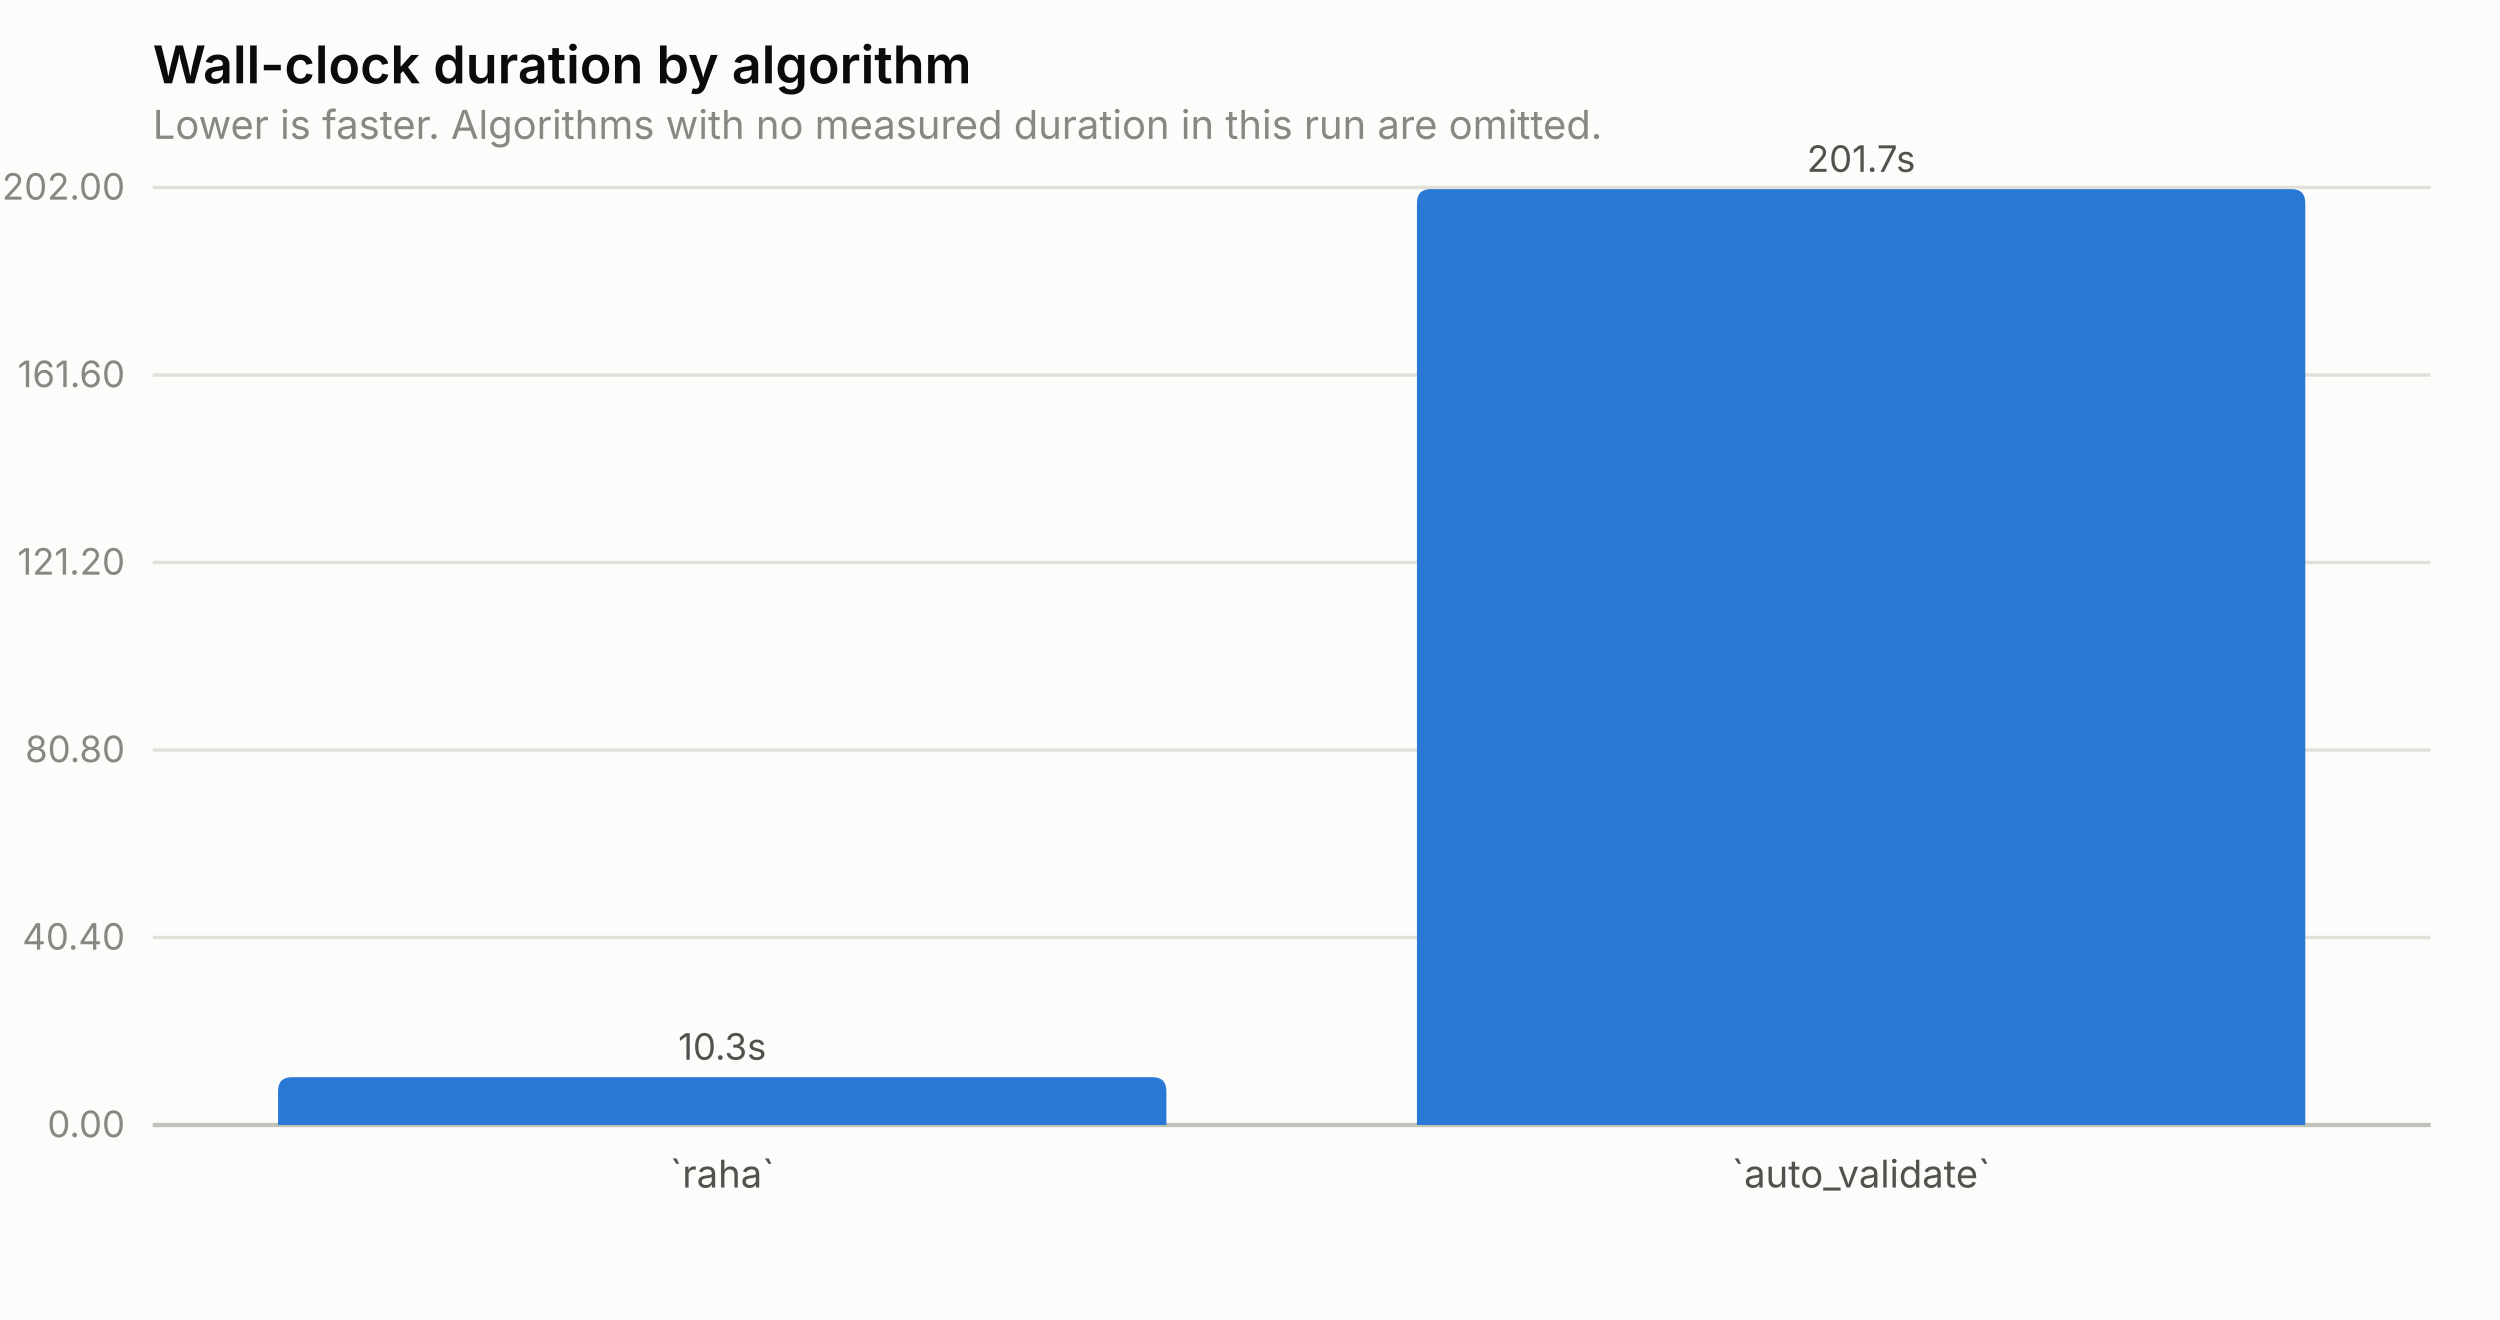
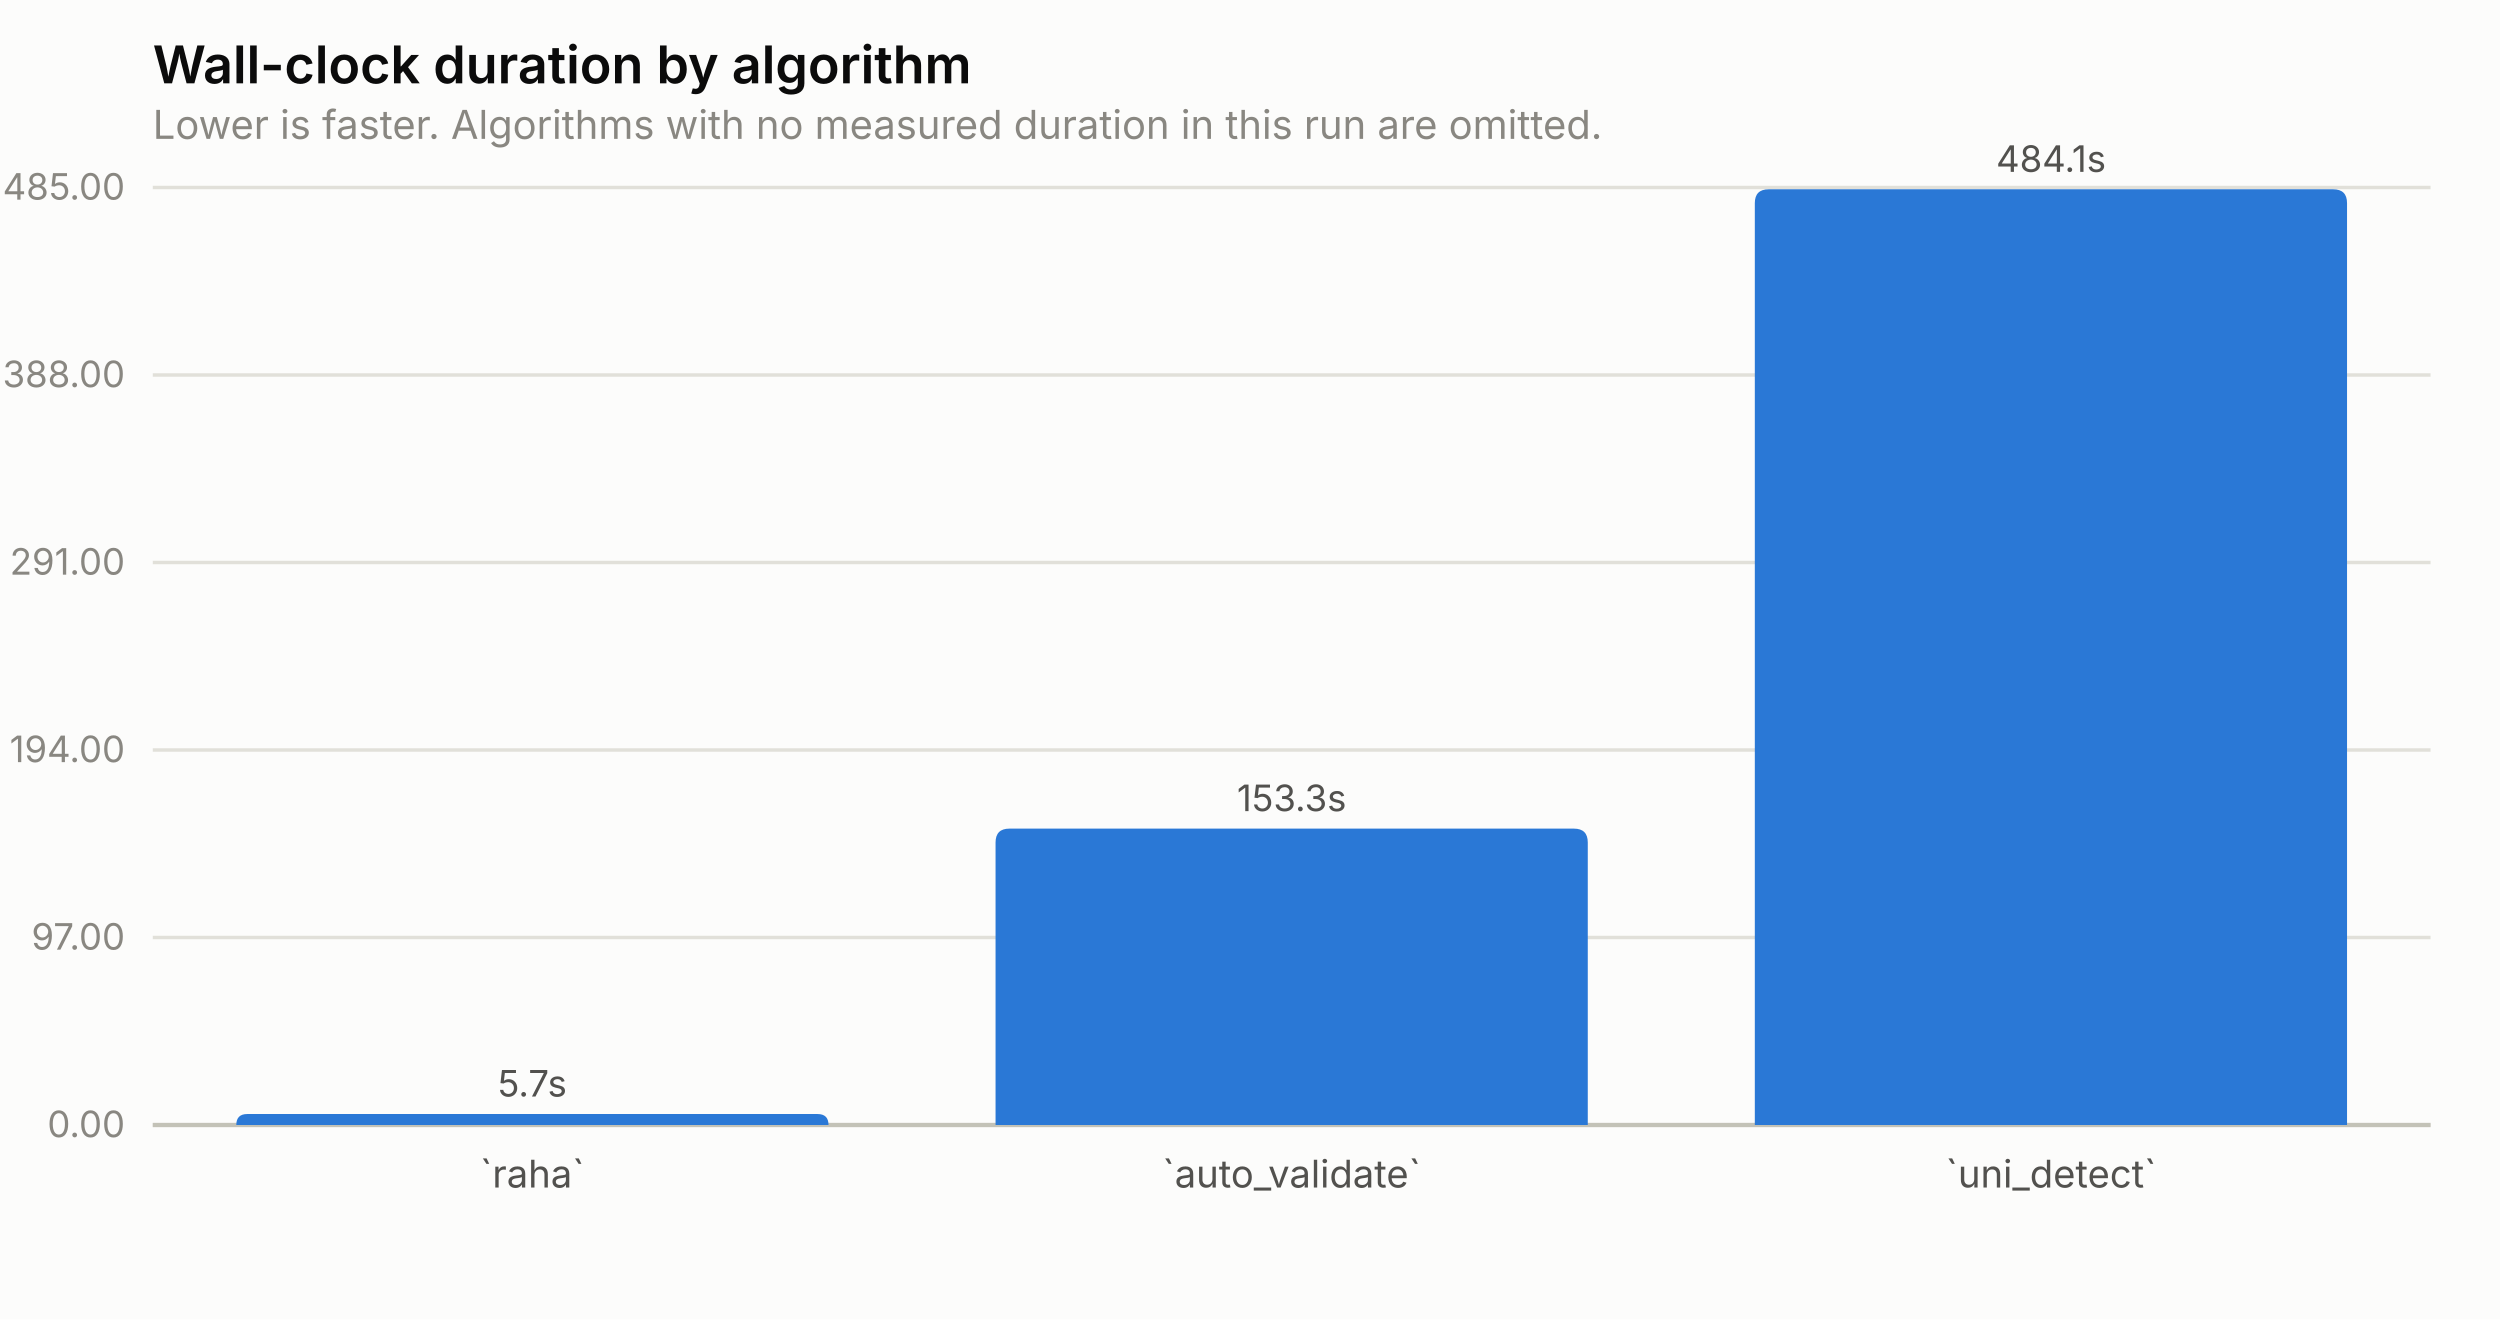
<svg xmlns="http://www.w3.org/2000/svg" viewBox="0 0 720 380" font-family="system-ui, -apple-system, 'Segoe UI', sans-serif" role="img" aria-label="Wall-clock duration by algorithm">
  <rect x="0" y="0" width="720" height="380" fill="#fcfcfb" />
  <text x="44" y="24" font-size="15" font-weight="600" fill="#0b0b0b">Wall-clock duration by algorithm</text>
  <text x="44" y="40" font-size="11.5" fill="#898781">Lower is faster. Algorithms with no measured duration in this run are omitted.</text>
  <line x1="44" y1="324.0" x2="700" y2="324.0" stroke="#e1e0d9" stroke-width="1" />
  <text x="36" y="327.5" font-size="10.5" fill="#898781" text-anchor="end">0.00</text>
  <line x1="44" y1="270.0" x2="700" y2="270.0" stroke="#e1e0d9" stroke-width="1" />
-   <text x="36" y="273.5" font-size="10.5" fill="#898781" text-anchor="end">40.40</text>
+   <text x="36" y="273.5" font-size="10.5" fill="#898781" text-anchor="end">97.00</text>
  <line x1="44" y1="216.0" x2="700" y2="216.0" stroke="#e1e0d9" stroke-width="1" />
-   <text x="36" y="219.5" font-size="10.5" fill="#898781" text-anchor="end">80.80</text>
+   <text x="36" y="219.5" font-size="10.5" fill="#898781" text-anchor="end">194.00</text>
  <line x1="44" y1="162.0" x2="700" y2="162.0" stroke="#e1e0d9" stroke-width="1" />
-   <text x="36" y="165.5" font-size="10.5" fill="#898781" text-anchor="end">121.20</text>
+   <text x="36" y="165.5" font-size="10.5" fill="#898781" text-anchor="end">291.00</text>
  <line x1="44" y1="108.0" x2="700" y2="108.0" stroke="#e1e0d9" stroke-width="1" />
-   <text x="36" y="111.5" font-size="10.5" fill="#898781" text-anchor="end">161.60</text>
+   <text x="36" y="111.5" font-size="10.5" fill="#898781" text-anchor="end">388.00</text>
  <line x1="44" y1="54.0" x2="700" y2="54.0" stroke="#e1e0d9" stroke-width="1" />
-   <text x="36" y="57.5" font-size="10.5" fill="#898781" text-anchor="end">202.00</text>
+   <text x="36" y="57.5" font-size="10.5" fill="#898781" text-anchor="end">485.00</text>
  <line x1="44" y1="324.0" x2="700" y2="324.0" stroke="#c3c2b7" stroke-width="1.25" />
-   <path d="M 80.08,314.233 Q 80.08,310.233 84.08,310.233 L 331.92,310.233 Q 335.92,310.233 335.92,314.233 L 335.92,324.0 L 80.08,324.0 Z" fill="#2a78d6" />
-   <text x="208.0" y="305.2" font-size="10.5" fill="#52514e" text-anchor="middle">10.3s</text>
-   <text x="208.0" y="342.0" font-size="11" fill="#52514e" text-anchor="middle">`raha`</text>
-   <path d="M 408.08,58.462 Q 408.08,54.462 412.08,54.462 L 659.92,54.462 Q 663.92,54.462 663.92,58.462 L 663.92,324.0 L 408.08,324.0 Z" fill="#2a78d6" />
-   <text x="536.0" y="49.5" font-size="10.5" fill="#52514e" text-anchor="middle">201.7s</text>
-   <text x="536.0" y="342.0" font-size="11" fill="#52514e" text-anchor="middle">`auto_validate`</text>
+   <path d="M 68.053,324.0 Q 68.053,320.839 71.214,320.839 L 235.452,320.839 Q 238.613,320.839 238.613,324.0 L 238.613,324.0 L 68.053,324.0 Z" fill="#2a78d6" />
+   <text x="153.3" y="315.8" font-size="10.5" fill="#52514e" text-anchor="middle">5.7s</text>
+   <text x="153.3" y="342.0" font-size="11" fill="#52514e" text-anchor="middle">`raha`</text>
+   <path d="M 286.72,242.642 Q 286.72,238.642 290.72,238.642 L 453.28,238.642 Q 457.28,238.642 457.28,242.642 L 457.28,324.0 L 286.72,324.0 Z" fill="#2a78d6" />
+   <text x="372.0" y="233.6" font-size="10.5" fill="#52514e" text-anchor="middle">153.3s</text>
+   <text x="372.0" y="342.0" font-size="11" fill="#52514e" text-anchor="middle">`auto_validate`</text>
+   <path d="M 505.387,58.515 Q 505.387,54.515 509.387,54.515 L 671.947,54.515 Q 675.947,54.515 675.947,58.515 L 675.947,324.0 L 505.387,324.0 Z" fill="#2a78d6" />
+   <text x="590.7" y="49.5" font-size="10.5" fill="#52514e" text-anchor="middle">484.1s</text>
+   <text x="590.7" y="342.0" font-size="11" fill="#52514e" text-anchor="middle">`uni_detect`</text>
</svg>
